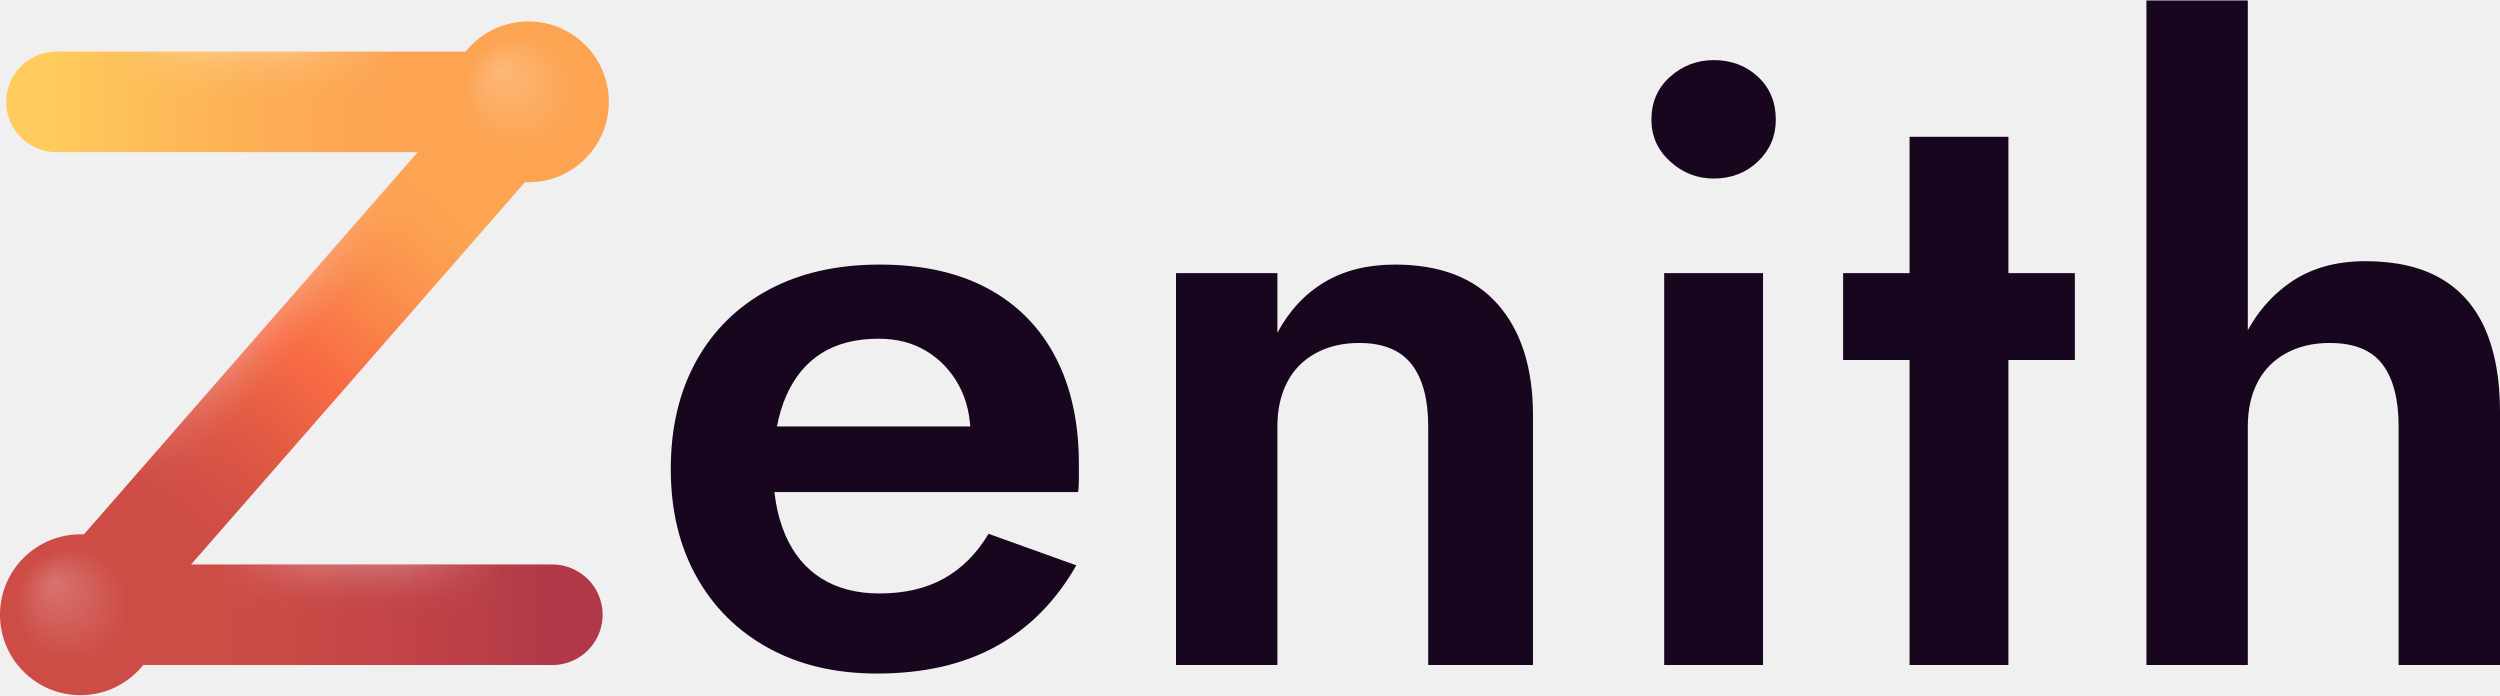
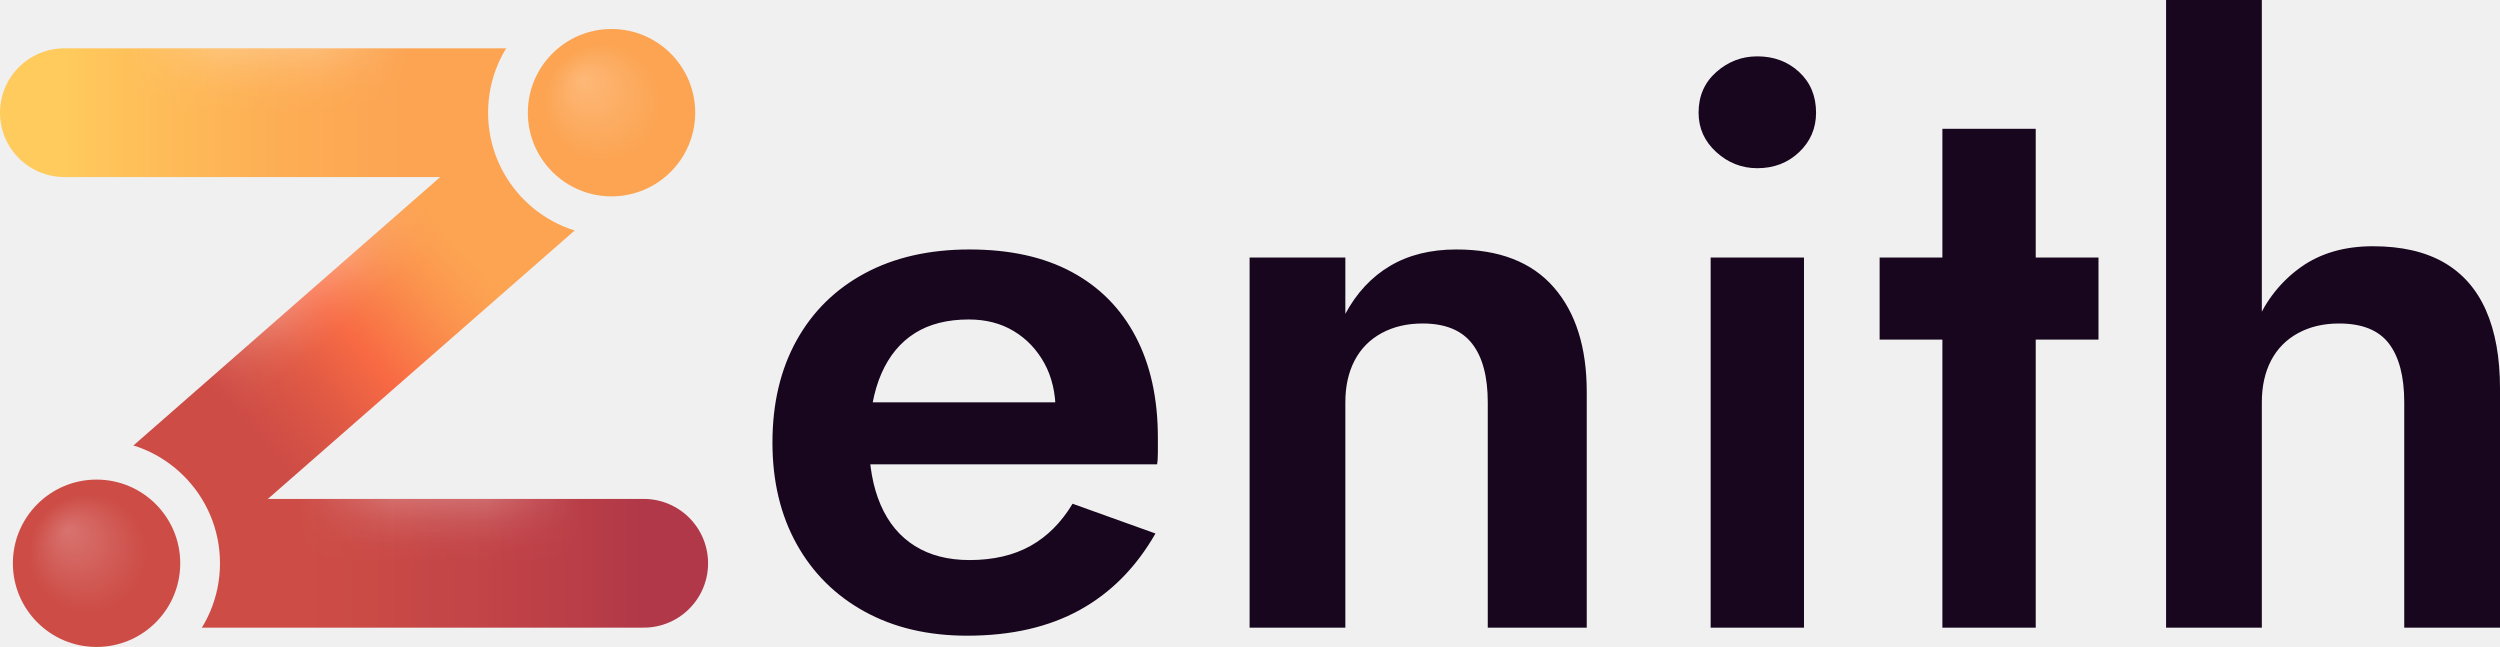
- <svg xmlns="http://www.w3.org/2000/svg" viewBox="-7.3 -780 2934.3 815.4" width="230" height="64" role="img" aria-label="Zenith">
+ <svg xmlns="http://www.w3.org/2000/svg" viewBox="0 -780 3107 804" width="247.3" height="64" role="img" aria-label="Zenith">
  <defs>
-     <linearGradient id="zenith-word-sky-light-s0" gradientUnits="userSpaceOnUse" x1="59" y1="-661" x2="612.9" y2="-661">
+     <linearGradient id="zenith-word-s0" gradientUnits="userSpaceOnUse" x1="14" y1="18" x2="48" y2="18">
      <stop offset="0%" stop-color="#FFCB5C" />
      <stop offset="0%" stop-color="#FFCB5C" />
-       <stop offset="7.1%" stop-color="#FFC55B" />
-       <stop offset="14.2%" stop-color="#FEC059" />
-       <stop offset="21.4%" stop-color="#FEBB58" />
-       <stop offset="28.5%" stop-color="#FEB757" />
-       <stop offset="35.6%" stop-color="#FDB356" />
-       <stop offset="42.7%" stop-color="#FDAF55" />
-       <stop offset="49.9%" stop-color="#FDAC54" />
-       <stop offset="57%" stop-color="#FDA953" />
-       <stop offset="64.1%" stop-color="#FCA653" />
-       <stop offset="71.2%" stop-color="#FCA452" />
+       <stop offset="6.3%" stop-color="#FFC55B" />
+       <stop offset="12.6%" stop-color="#FEC059" />
+       <stop offset="18.8%" stop-color="#FEBB58" />
+       <stop offset="25.1%" stop-color="#FEB757" />
+       <stop offset="31.4%" stop-color="#FDB356" />
+       <stop offset="37.7%" stop-color="#FDAF55" />
+       <stop offset="44%" stop-color="#FDAC54" />
+       <stop offset="50.2%" stop-color="#FDA953" />
+       <stop offset="56.5%" stop-color="#FCA653" />
+       <stop offset="62.8%" stop-color="#FCA452" />
      <stop offset="100%" stop-color="#FCA452" />
    </linearGradient>
-     <linearGradient id="zenith-word-sky-light-s1" gradientUnits="userSpaceOnUse" x1="612.9" y1="-661" x2="87.1" y2="-59">
+     <linearGradient id="zenith-word-s1" gradientUnits="userSpaceOnUse" x1="48" y1="18" x2="16" y2="46">
      <stop offset="0%" stop-color="#FCA452" />
-       <stop offset="19.9%" stop-color="#FCA452" />
-       <stop offset="26%" stop-color="#FC9D50" />
-       <stop offset="32%" stop-color="#FB934D" />
-       <stop offset="38%" stop-color="#FA864A" />
-       <stop offset="44%" stop-color="#F97847" />
+       <stop offset="29.7%" stop-color="#FCA452" />
+       <stop offset="33.8%" stop-color="#FC9D50" />
+       <stop offset="37.8%" stop-color="#FB934D" />
+       <stop offset="41.9%" stop-color="#FA864A" />
+       <stop offset="45.9%" stop-color="#F97847" />
      <stop offset="50%" stop-color="#F86A43" />
-       <stop offset="56%" stop-color="#ED6344" />
-       <stop offset="62%" stop-color="#E35B44" />
-       <stop offset="68%" stop-color="#DA5545" />
-       <stop offset="74%" stop-color="#D35046" />
-       <stop offset="80.1%" stop-color="#CD4C46" />
+       <stop offset="54.1%" stop-color="#ED6344" />
+       <stop offset="58.1%" stop-color="#E35B44" />
+       <stop offset="62.2%" stop-color="#DA5545" />
+       <stop offset="66.2%" stop-color="#D35046" />
+       <stop offset="70.3%" stop-color="#CD4C46" />
      <stop offset="100%" stop-color="#CD4C46" />
    </linearGradient>
-     <linearGradient id="zenith-word-sky-light-s2" gradientUnits="userSpaceOnUse" x1="87.1" y1="-59" x2="641" y2="-59">
+     <linearGradient id="zenith-word-s2" gradientUnits="userSpaceOnUse" x1="16" y1="46" x2="50" y2="46">
      <stop offset="0%" stop-color="#CD4C46" />
-       <stop offset="28.8%" stop-color="#CD4C46" />
-       <stop offset="35.9%" stop-color="#CC4B46" />
-       <stop offset="43%" stop-color="#CA4A46" />
-       <stop offset="50.1%" stop-color="#C84846" />
-       <stop offset="57.3%" stop-color="#C54647" />
-       <stop offset="64.4%" stop-color="#C34547" />
-       <stop offset="71.5%" stop-color="#C04247" />
-       <stop offset="78.6%" stop-color="#BD4047" />
-       <stop offset="85.8%" stop-color="#B93E47" />
-       <stop offset="92.9%" stop-color="#B53B48" />
+       <stop offset="37.2%" stop-color="#CD4C46" />
+       <stop offset="43.5%" stop-color="#CC4B46" />
+       <stop offset="49.8%" stop-color="#CA4A46" />
+       <stop offset="56%" stop-color="#C84846" />
+       <stop offset="62.3%" stop-color="#C54647" />
+       <stop offset="68.6%" stop-color="#C34547" />
+       <stop offset="74.9%" stop-color="#C04247" />
+       <stop offset="81.2%" stop-color="#BD4047" />
+       <stop offset="87.4%" stop-color="#B93E47" />
+       <stop offset="93.7%" stop-color="#B53B48" />
      <stop offset="100%" stop-color="#B13848" />
      <stop offset="100%" stop-color="#B13848" />
    </linearGradient>
-     <linearGradient id="zenith-word-sky-light-h0" gradientUnits="userSpaceOnUse" x1="335.95" y1="-720" x2="335.95" y2="-661">
+     <mask id="zenith-word-gap" maskUnits="userSpaceOnUse" x="0" y="0" width="64" height="64">
+       <rect x="0" y="0" width="64" height="64" fill="#fff" />
+       <circle cx="48" cy="18" r="7.67" fill="#000" />
+       <circle cx="16" cy="46" r="7.67" fill="#000" />
+     </mask>
+     <linearGradient id="zenith-word-h0" gradientUnits="userSpaceOnUse" x1="31" y1="14" x2="31" y2="18">
      <stop offset="0" stop-color="#FFFFFF" stop-opacity="0.2" />
      <stop offset="0.35" stop-color="#FFFFFF" stop-opacity="0.09" />
      <stop offset="0.7" stop-color="#FFFFFF" stop-opacity="0.02" />
      <stop offset="1" stop-color="#FFFFFF" stop-opacity="0" />
    </linearGradient>
-     <linearGradient id="zenith-word-sky-light-hf0" gradientUnits="userSpaceOnUse" x1="59" y1="-661" x2="612.9" y2="-661">
-       <stop offset="0.107" stop-color="#000" />
-       <stop offset="0.308" stop-color="#FFF" />
-       <stop offset="0.51" stop-color="#FFF" />
-       <stop offset="0.712" stop-color="#000" />
+     <linearGradient id="zenith-word-hf0" gradientUnits="userSpaceOnUse" x1="14" y1="18" x2="48" y2="18">
+       <stop offset="0.118" stop-color="#000" />
+       <stop offset="0.288" stop-color="#FFF" />
+       <stop offset="0.458" stop-color="#FFF" />
+       <stop offset="0.628" stop-color="#000" />
    </linearGradient>
-     <mask id="zenith-word-sky-light-hm0" maskUnits="userSpaceOnUse" x="-7.3" y="-780" width="2934.3" height="815.4">
-       <path d="M59 -661 L612.9 -661" fill="none" stroke="url(#zenith-word-sky-light-hf0)" stroke-width="141.6" stroke-linecap="butt" />
+     <mask id="zenith-word-hm0" maskUnits="userSpaceOnUse" x="0" y="0" width="64" height="64">
+       <path d="M14 18 L48 18" fill="none" stroke="url(#zenith-word-hf0)" stroke-width="9.6" stroke-linecap="butt" />
    </mask>
-     <linearGradient id="zenith-word-sky-light-h1" gradientUnits="userSpaceOnUse" x1="305.563" y1="-398.812" x2="350" y2="-360">
+     <linearGradient id="zenith-word-h1" gradientUnits="userSpaceOnUse" x1="29.366" y1="28.99" x2="32" y2="32">
      <stop offset="0" stop-color="#FFFFFF" stop-opacity="0.2" />
      <stop offset="0.35" stop-color="#FFFFFF" stop-opacity="0.09" />
      <stop offset="0.7" stop-color="#FFFFFF" stop-opacity="0.02" />
      <stop offset="1" stop-color="#FFFFFF" stop-opacity="0" />
    </linearGradient>
-     <linearGradient id="zenith-word-sky-light-hf1" gradientUnits="userSpaceOnUse" x1="612.9" y1="-661" x2="87.1" y2="-59">
-       <stop offset="0.199" stop-color="#000" />
-       <stop offset="0.4" stop-color="#FFF" />
-       <stop offset="0.6" stop-color="#FFF" />
-       <stop offset="0.801" stop-color="#000" />
+     <linearGradient id="zenith-word-hf1" gradientUnits="userSpaceOnUse" x1="48" y1="18" x2="16" y2="46">
+       <stop offset="0.297" stop-color="#000" />
+       <stop offset="0.432" stop-color="#FFF" />
+       <stop offset="0.568" stop-color="#FFF" />
+       <stop offset="0.703" stop-color="#000" />
    </linearGradient>
-     <mask id="zenith-word-sky-light-hm1" maskUnits="userSpaceOnUse" x="-7.3" y="-780" width="2934.3" height="815.4">
-       <path d="M612.9 -661 L87.1 -59" fill="none" stroke="url(#zenith-word-sky-light-hf1)" stroke-width="141.6" stroke-linecap="butt" />
+     <mask id="zenith-word-hm1" maskUnits="userSpaceOnUse" x="0" y="0" width="64" height="64">
+       <path d="M48 18 L16 46" fill="none" stroke="url(#zenith-word-hf1)" stroke-width="9.6" stroke-linecap="butt" />
    </mask>
-     <linearGradient id="zenith-word-sky-light-h2" gradientUnits="userSpaceOnUse" x1="364.05" y1="-118" x2="364.05" y2="-59">
+     <linearGradient id="zenith-word-h2" gradientUnits="userSpaceOnUse" x1="33" y1="42" x2="33" y2="46">
      <stop offset="0" stop-color="#FFFFFF" stop-opacity="0.2" />
      <stop offset="0.35" stop-color="#FFFFFF" stop-opacity="0.09" />
      <stop offset="0.7" stop-color="#FFFFFF" stop-opacity="0.02" />
      <stop offset="1" stop-color="#FFFFFF" stop-opacity="0" />
    </linearGradient>
-     <linearGradient id="zenith-word-sky-light-hf2" gradientUnits="userSpaceOnUse" x1="87.1" y1="-59" x2="641" y2="-59">
-       <stop offset="0.288" stop-color="#000" />
-       <stop offset="0.49" stop-color="#FFF" />
-       <stop offset="0.692" stop-color="#FFF" />
-       <stop offset="0.893" stop-color="#000" />
+     <linearGradient id="zenith-word-hf2" gradientUnits="userSpaceOnUse" x1="16" y1="46" x2="50" y2="46">
+       <stop offset="0.372" stop-color="#000" />
+       <stop offset="0.542" stop-color="#FFF" />
+       <stop offset="0.712" stop-color="#FFF" />
+       <stop offset="0.882" stop-color="#000" />
    </linearGradient>
-     <mask id="zenith-word-sky-light-hm2" maskUnits="userSpaceOnUse" x="-7.3" y="-780" width="2934.3" height="815.4">
-       <path d="M87.1 -59 L641 -59" fill="none" stroke="url(#zenith-word-sky-light-hf2)" stroke-width="141.6" stroke-linecap="butt" />
+     <mask id="zenith-word-hm2" maskUnits="userSpaceOnUse" x="0" y="0" width="64" height="64">
+       <path d="M16 46 L50 46" fill="none" stroke="url(#zenith-word-hf2)" stroke-width="9.6" stroke-linecap="butt" />
    </mask>
-     <radialGradient id="zenith-word-sky-light-d0" gradientUnits="userSpaceOnUse" cx="612.9" cy="-661" r="94.4" fx="579.86" fy="-698.76">
+     <radialGradient id="zenith-word-d0" gradientUnits="userSpaceOnUse" cx="48" cy="18" r="5.2" fx="46.18" fy="15.92">
      <stop offset="0" stop-color="#FDB878" />
      <stop offset="0.7" stop-color="#FCA452" />
      <stop offset="1" stop-color="#FCA452" />
    </radialGradient>
-     <radialGradient id="zenith-word-sky-light-d1" gradientUnits="userSpaceOnUse" cx="87.1" cy="-59" r="94.4" fx="54.06" fy="-96.76">
+     <radialGradient id="zenith-word-d1" gradientUnits="userSpaceOnUse" cx="16" cy="46" r="5.2" fx="14.18" fy="43.92">
      <stop offset="0" stop-color="#D8736F" />
      <stop offset="0.7" stop-color="#CD4C46" />
      <stop offset="1" stop-color="#CD4C46" />
    </radialGradient>
  </defs>
-   <g>
-     <path d="M59 -661 L612.9 -661" fill="none" stroke="url(#zenith-word-sky-light-s0)" stroke-width="118" stroke-linecap="round" />
-     <path d="M612.9 -661 L87.1 -59" fill="none" stroke="url(#zenith-word-sky-light-s1)" stroke-width="118" stroke-linecap="round" />
-     <path d="M87.1 -59 L641 -59" fill="none" stroke="url(#zenith-word-sky-light-s2)" stroke-width="118" stroke-linecap="round" />
-     <path d="M59 -661 L612.9 -661" fill="none" stroke="url(#zenith-word-sky-light-h0)" stroke-width="118" stroke-linecap="butt" mask="url(#zenith-word-sky-light-hm0)" />
-     <path d="M612.9 -661 L87.1 -59" fill="none" stroke="url(#zenith-word-sky-light-h1)" stroke-width="118" stroke-linecap="butt" mask="url(#zenith-word-sky-light-hm1)" />
-     <path d="M87.1 -59 L641 -59" fill="none" stroke="url(#zenith-word-sky-light-h2)" stroke-width="118" stroke-linecap="butt" mask="url(#zenith-word-sky-light-hm2)" />
+   <g transform="matrix(20 0 0 20 -200 -1000)">
+     <g mask="url(#zenith-word-gap)">
+       <path d="M14 18 L48 18" fill="none" stroke="url(#zenith-word-s0)" stroke-width="8" stroke-linecap="round" />
+       <path d="M48 18 L16 46" fill="none" stroke="url(#zenith-word-s1)" stroke-width="8" stroke-linecap="round" />
+       <path d="M16 46 L50 46" fill="none" stroke="url(#zenith-word-s2)" stroke-width="8" stroke-linecap="round" />
+       <path d="M14 18 L48 18" fill="none" stroke="url(#zenith-word-h0)" stroke-width="8" stroke-linecap="butt" mask="url(#zenith-word-hm0)" />
+       <path d="M48 18 L16 46" fill="none" stroke="url(#zenith-word-h1)" stroke-width="8" stroke-linecap="butt" mask="url(#zenith-word-hm1)" />
+       <path d="M16 46 L50 46" fill="none" stroke="url(#zenith-word-h2)" stroke-width="8" stroke-linecap="butt" mask="url(#zenith-word-hm2)" />
+     </g>
+     <circle cx="48" cy="18" r="5.2" fill="url(#zenith-word-d0)" />
+     <circle cx="16" cy="46" r="5.2" fill="url(#zenith-word-d1)" />
  </g>
-   <circle cx="612.9" cy="-661" r="94.4" fill="url(#zenith-word-sky-light-d0)" />
-   <circle cx="87.1" cy="-59" r="94.4" fill="url(#zenith-word-sky-light-d1)" />
-   <path d="M1022 10Q1104 10 1162-22Q1220-54 1256-117L1153-154Q1132-119 1100.5-101.5Q1069-84 1025-84Q985-84 957-101.5Q929-119 914.5-152.5Q900-186 900-233Q901-283 915.5-316Q930-349 957-366Q984-383 1024-383Q1056-383 1080-368.5Q1104-354 1118-328.5Q1132-303 1132-268Q1132-261 1128.5-250.5Q1125-240 1121-234L1155-280L850-280L850-203L1258-203Q1259-208 1259-217.5Q1259-227 1259-236Q1259-309 1231.5-361.5Q1204-414 1152-442Q1100-470 1025-470Q950-470 895-440.5Q840-411 810-357Q780-303 780-230Q780-158 810-104Q840-50 894.5-20Q949 10 1022 10 M1669-280L1669 0L1792 0L1792-293Q1792-376 1751-423Q1710-470 1630-470Q1582-470 1547.5-449.5Q1513-429 1492-390L1492-460L1373-460L1373 0L1492 0L1492-280Q1492-310 1503.5-332Q1515-354 1537-366Q1559-378 1588-378Q1630-378 1649.5-353Q1669-328 1669-280 M1931-640Q1931-611 1953-591Q1975-571 2004-571Q2035-571 2056-591Q2077-611 2077-640Q2077-671 2056-690.5Q2035-710 2004-710Q1975-710 1953-690.5Q1931-671 1931-640M2062-460L1946-460L1946 0L2062 0 M2428-460L2156-460L2156-358L2428-358L2428-460M2350-620L2234-620L2234 0L2350 0 M2631 0L2631-780L2512-780L2512 0L2631 0M2808-280L2808 0L2927 0L2927-297Q2927-355 2909.5-394.5Q2892-434 2857-454Q2822-474 2769-474Q2716-474 2679.5-448Q2643-422 2624-378.5Q2605-335 2605-280L2631-280Q2631-310 2642.5-332Q2654-354 2676-366Q2698-378 2727-378Q2770-378 2789-353Q2808-328 2808-280" fill="#17061D" />
+   <path transform="translate(180 0)" d="M1022 10Q1104 10 1162-22Q1220-54 1256-117L1153-154Q1132-119 1100.5-101.5Q1069-84 1025-84Q985-84 957-101.5Q929-119 914.5-152.5Q900-186 900-233Q901-283 915.5-316Q930-349 957-366Q984-383 1024-383Q1056-383 1080-368.5Q1104-354 1118-328.5Q1132-303 1132-268Q1132-261 1128.5-250.5Q1125-240 1121-234L1155-280L850-280L850-203L1258-203Q1259-208 1259-217.5Q1259-227 1259-236Q1259-309 1231.5-361.5Q1204-414 1152-442Q1100-470 1025-470Q950-470 895-440.5Q840-411 810-357Q780-303 780-230Q780-158 810-104Q840-50 894.5-20Q949 10 1022 10 M1669-280L1669 0L1792 0L1792-293Q1792-376 1751-423Q1710-470 1630-470Q1582-470 1547.5-449.5Q1513-429 1492-390L1492-460L1373-460L1373 0L1492 0L1492-280Q1492-310 1503.5-332Q1515-354 1537-366Q1559-378 1588-378Q1630-378 1649.5-353Q1669-328 1669-280 M1931-640Q1931-611 1953-591Q1975-571 2004-571Q2035-571 2056-591Q2077-611 2077-640Q2077-671 2056-690.5Q2035-710 2004-710Q1975-710 1953-690.5Q1931-671 1931-640M2062-460L1946-460L1946 0L2062 0 M2428-460L2156-460L2156-358L2428-358L2428-460M2350-620L2234-620L2234 0L2350 0 M2631 0L2631-780L2512-780L2512 0L2631 0M2808-280L2808 0L2927 0L2927-297Q2927-355 2909.5-394.5Q2892-434 2857-454Q2822-474 2769-474Q2716-474 2679.5-448Q2643-422 2624-378.5Q2605-335 2605-280L2631-280Q2631-310 2642.5-332Q2654-354 2676-366Q2698-378 2727-378Q2770-378 2789-353Q2808-328 2808-280" fill="#17061D" />
</svg>
